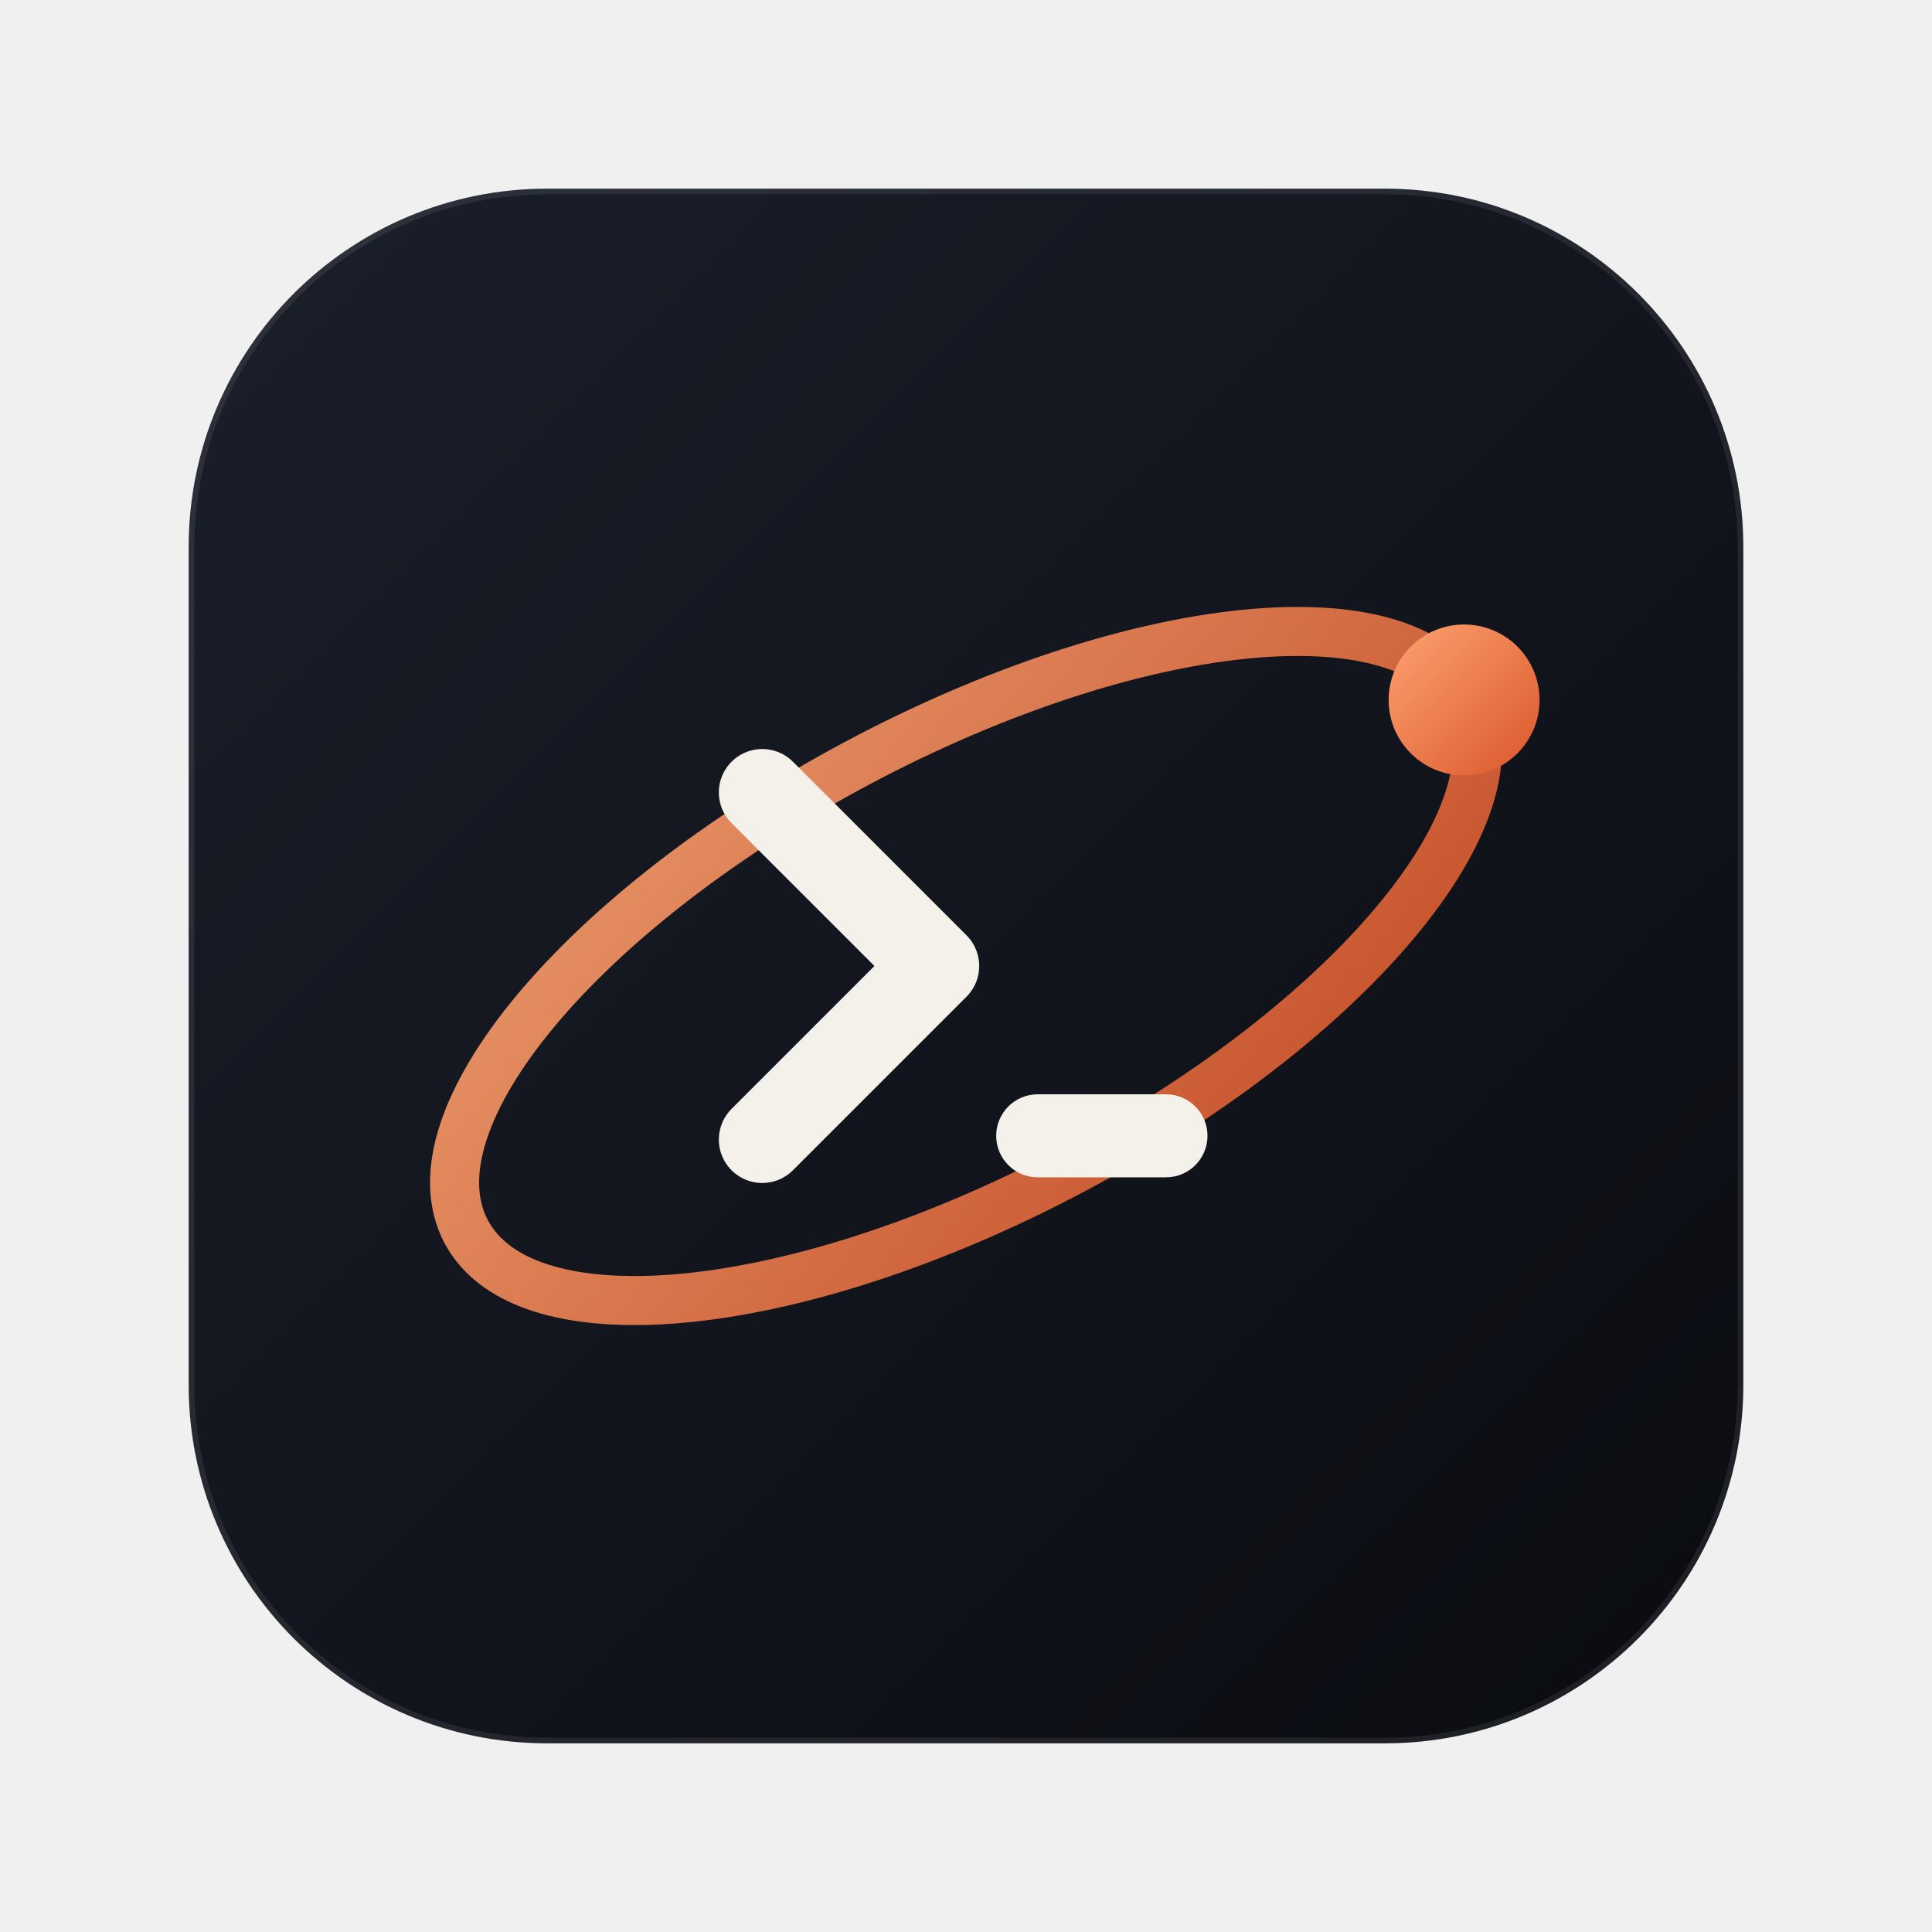
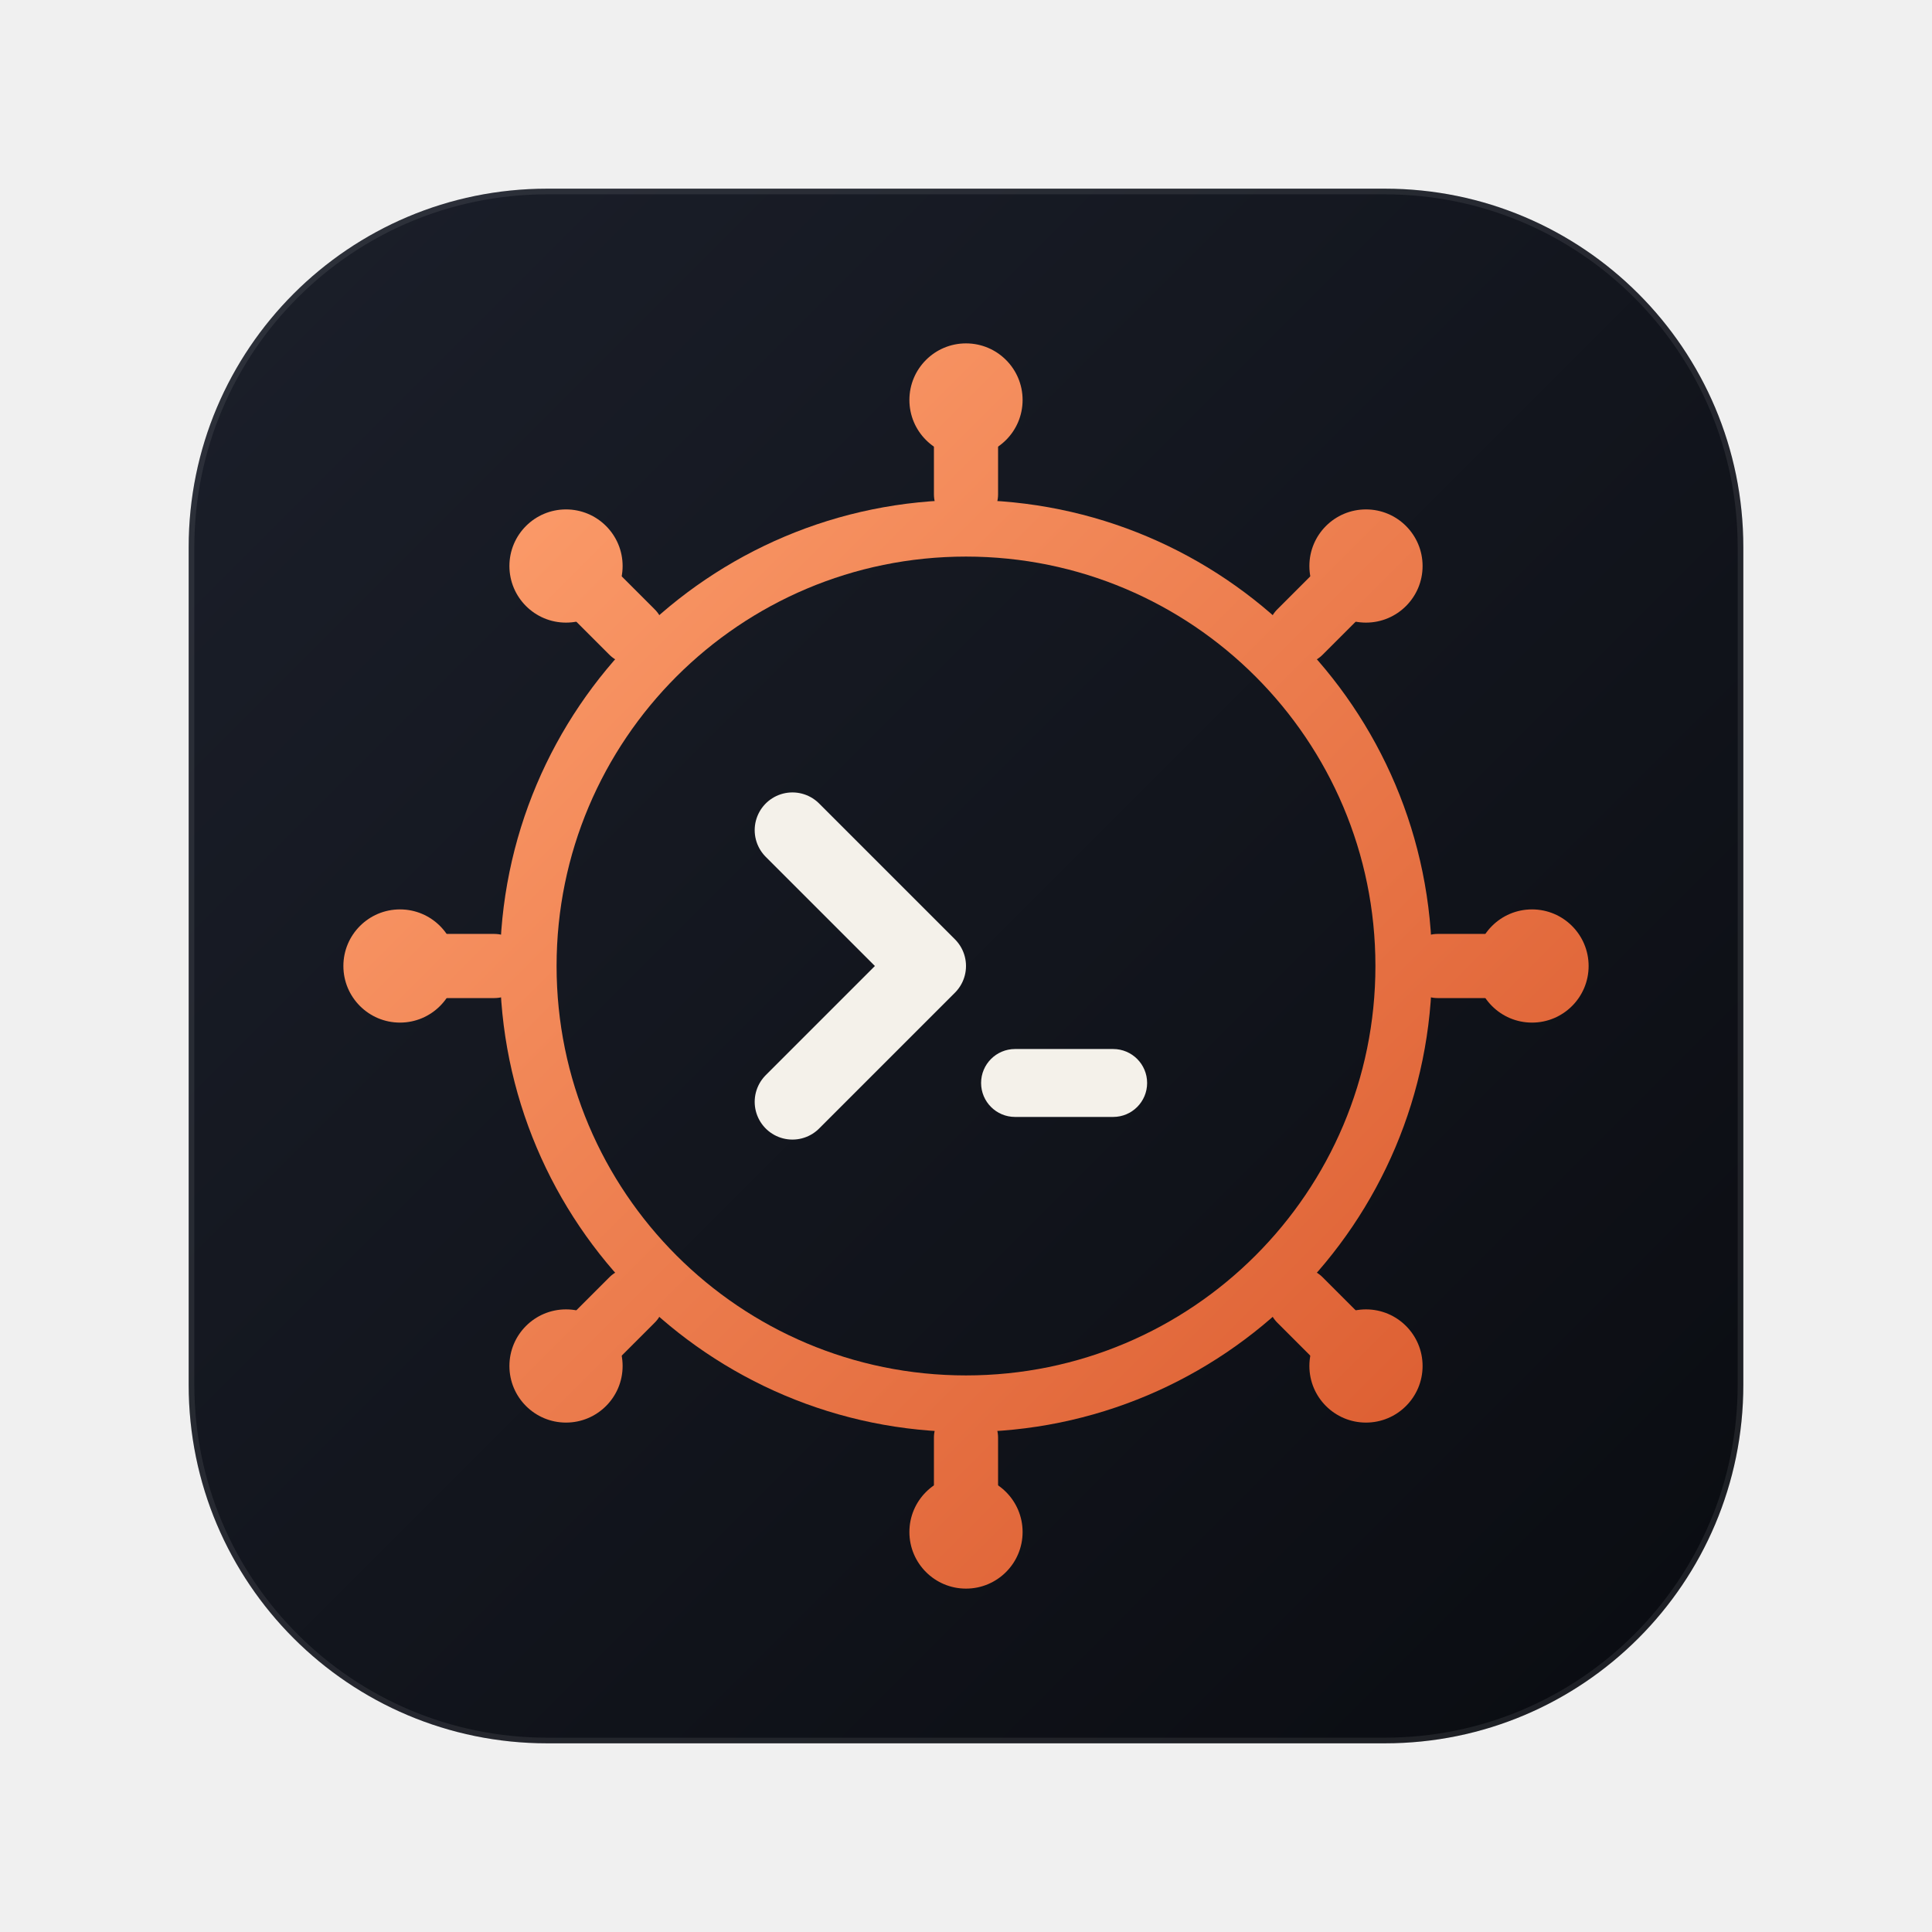
<svg xmlns="http://www.w3.org/2000/svg" viewBox="0 0 1024 1024" width="1024" height="1024">
  <defs>
-     <linearGradient id="elBg" x1="0" y1="0" x2="1" y2="1">
+     <linearGradient id="phBg" x1="0" y1="0" x2="1" y2="1">
      <stop offset="0" stop-color="#1B1F2A" />
      <stop offset="1" stop-color="#0A0C11" />
    </linearGradient>
-     <linearGradient id="elAccent" x1="0" y1="0" x2="1" y2="1">
+     <linearGradient id="phAccent" gradientUnits="userSpaceOnUse" x1="200" y1="200" x2="824" y2="824">
      <stop offset="0" stop-color="#FFA270" />
      <stop offset="1" stop-color="#D9572B" />
    </linearGradient>
  </defs>
-   <rect x="100" y="100" width="824" height="824" rx="190" fill="url(#elBg)" />
+   <rect x="100" y="100" width="824" height="824" rx="190" fill="url(#phBg)" />
  <rect x="101.5" y="101.5" width="821" height="821" rx="188.5" fill="none" stroke="#FFFFFF" stroke-opacity="0.08" stroke-width="3" />
-   <ellipse cx="512" cy="512" rx="300" ry="122" transform="rotate(-28 512 512)" fill="none" stroke="url(#elAccent)" stroke-width="26" stroke-opacity="0.9" />
-   <path d="M404 420 L496 512 L404 604" fill="none" stroke="#F4F1EA" stroke-width="46" stroke-linecap="round" stroke-linejoin="round" />
-   <rect x="528" y="580" width="112" height="44" rx="22" fill="#F4F1EA" />
-   <circle cx="776" cy="371" r="40" fill="url(#elAccent)" />
+   <g stroke="url(#phAccent)" stroke-linecap="round" fill="none">
+     <circle cx="512" cy="512" r="232" stroke-width="30" />
+     <g stroke-width="34">
+       <path d="M512 262 V212" />
+       <path d="M512 762 V812" />
+       <path d="M262 512 H212" />
+       <path d="M762 512 H812" />
+       <path d="M335 335 L300 300" />
+       <path d="M689 335 L724 300" />
+       <path d="M335 689 L300 724" />
+       <path d="M689 689 L724 724" />
+     </g>
+   </g>
+   <g fill="url(#phAccent)">
+     <circle cx="812" cy="512" r="30" />
+     <circle cx="724" cy="724" r="30" />
+     <circle cx="512" cy="812" r="30" />
+     <circle cx="300" cy="724" r="30" />
+     <circle cx="212" cy="512" r="30" />
+     <circle cx="300" cy="300" r="30" />
+     <circle cx="512" cy="212" r="30" />
+     <circle cx="724" cy="300" r="30" />
+   </g>
+   <path d="M420 440 L492 512 L420 584" fill="none" stroke="#F4F1EA" stroke-width="40" stroke-linecap="round" stroke-linejoin="round" />
+   <rect x="520" y="556" width="88" height="36" rx="18" fill="#F4F1EA" />
</svg>
